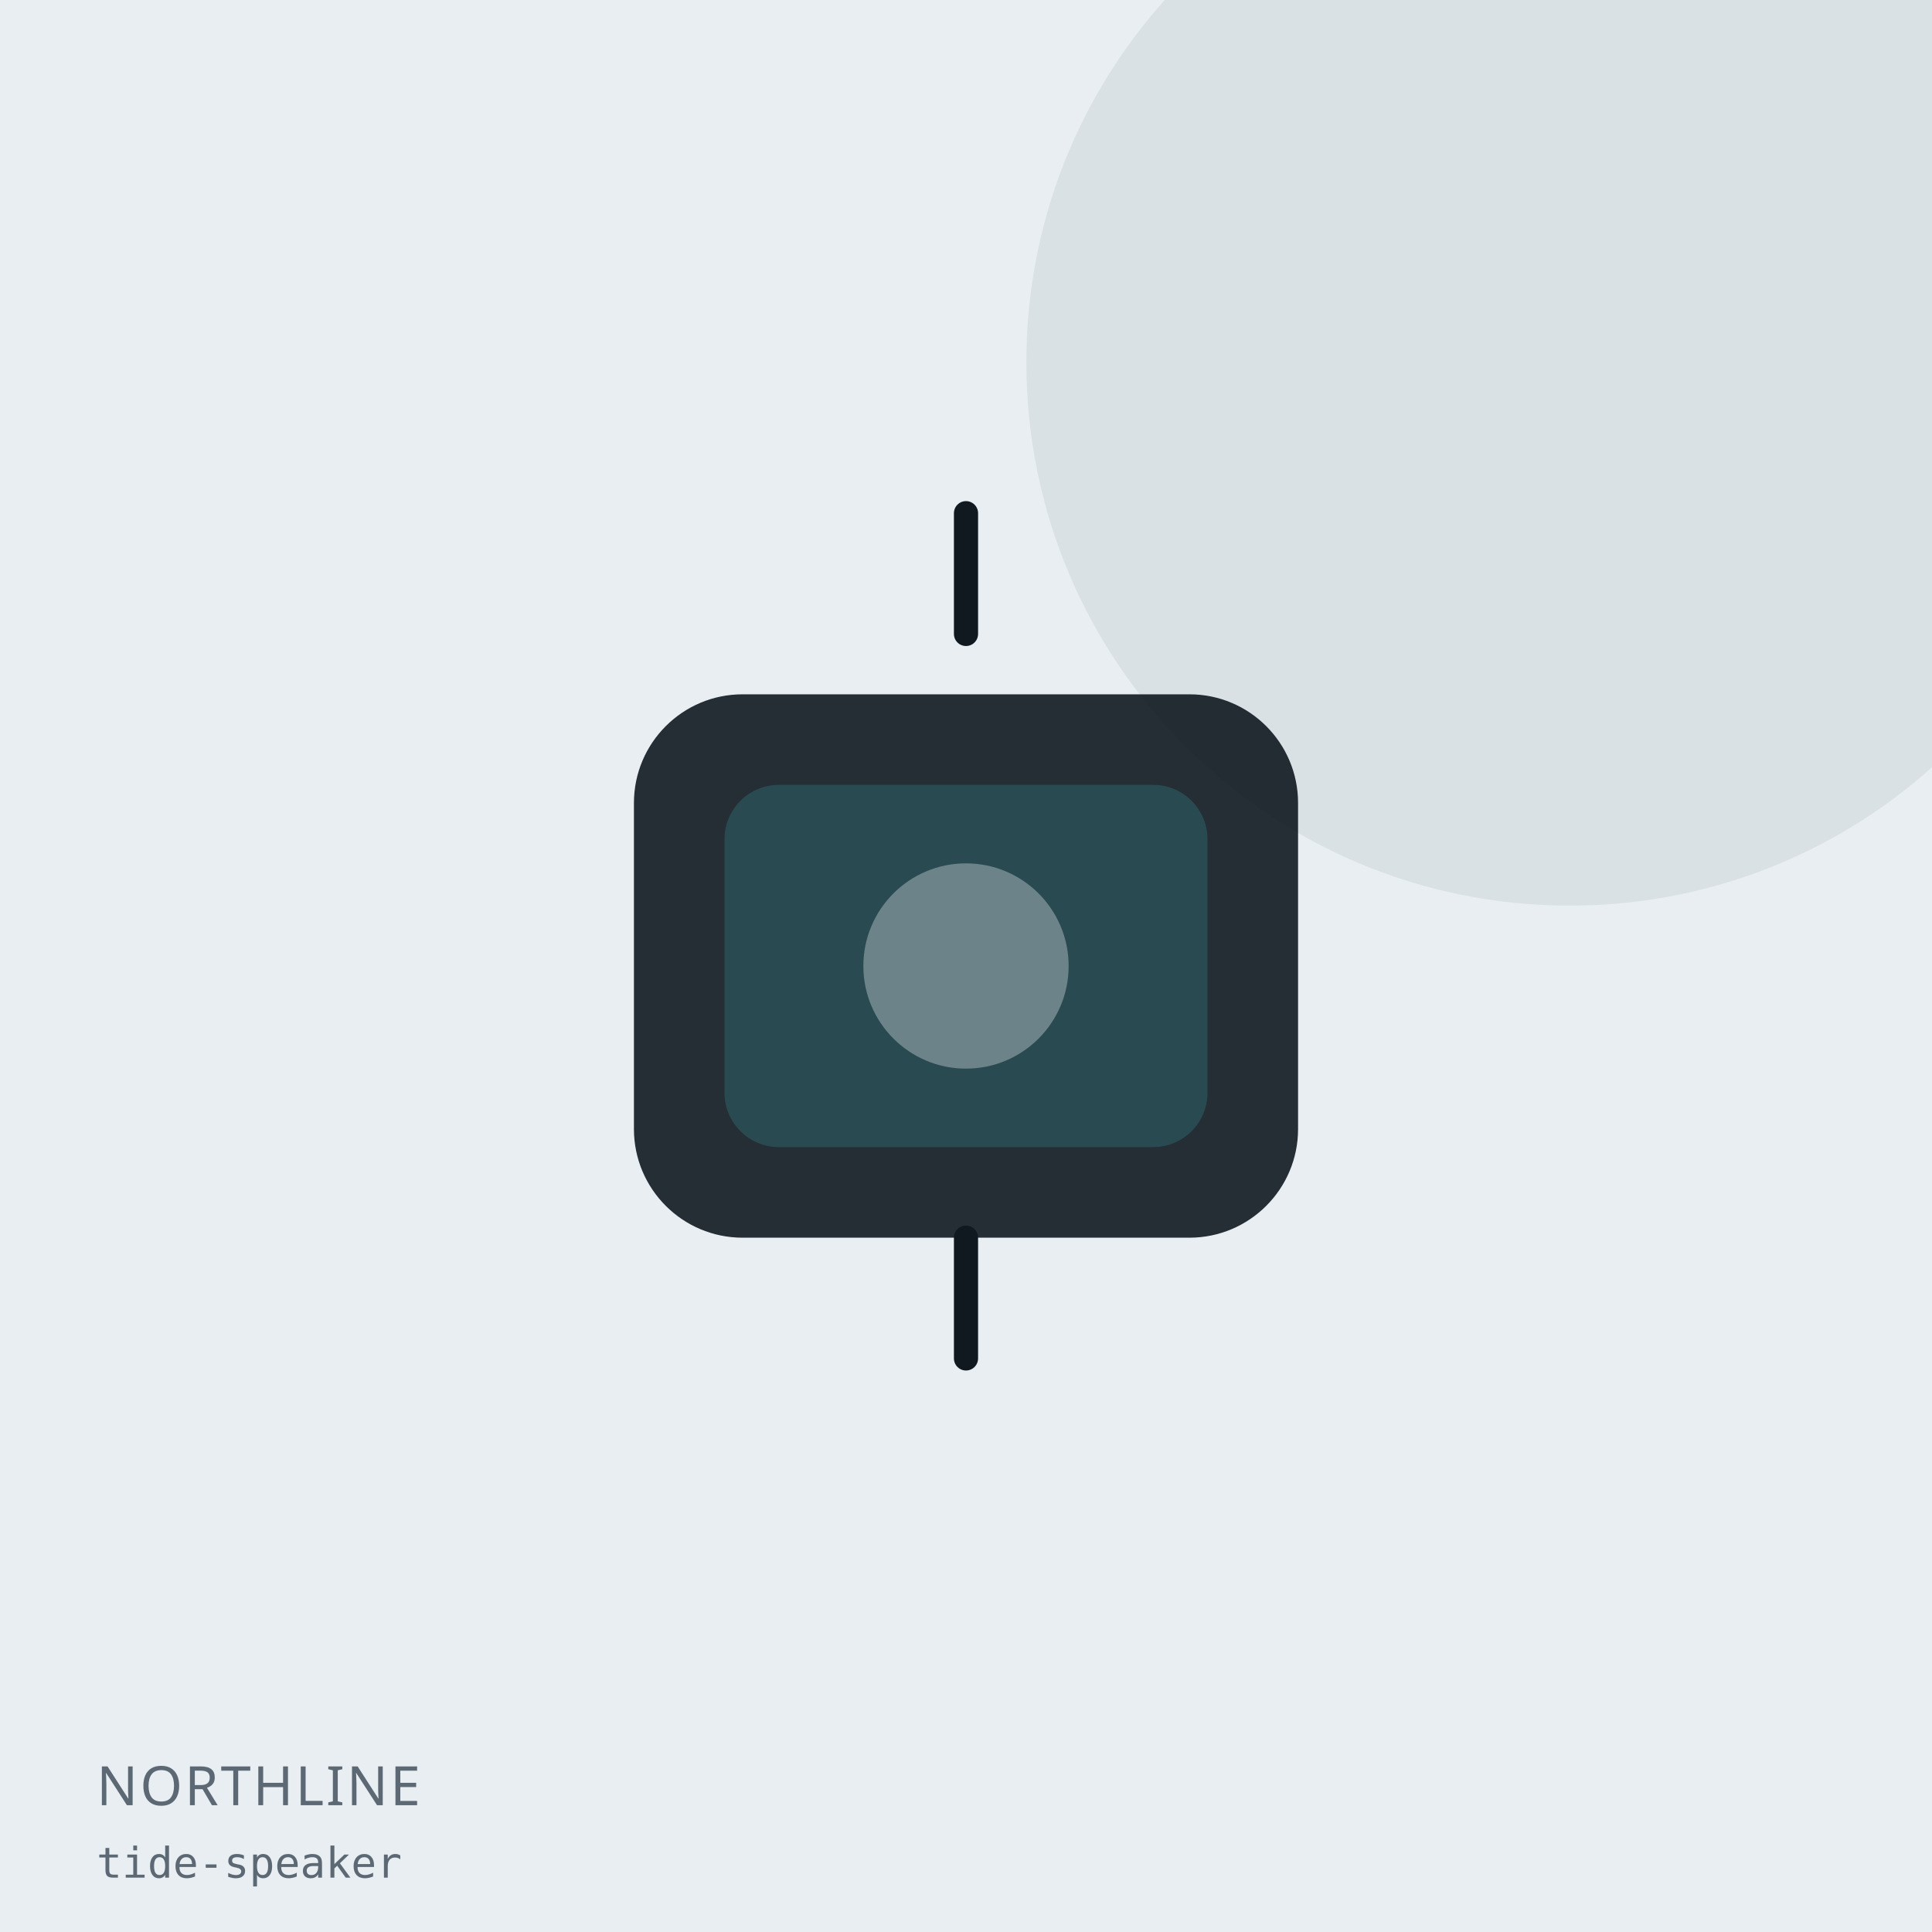
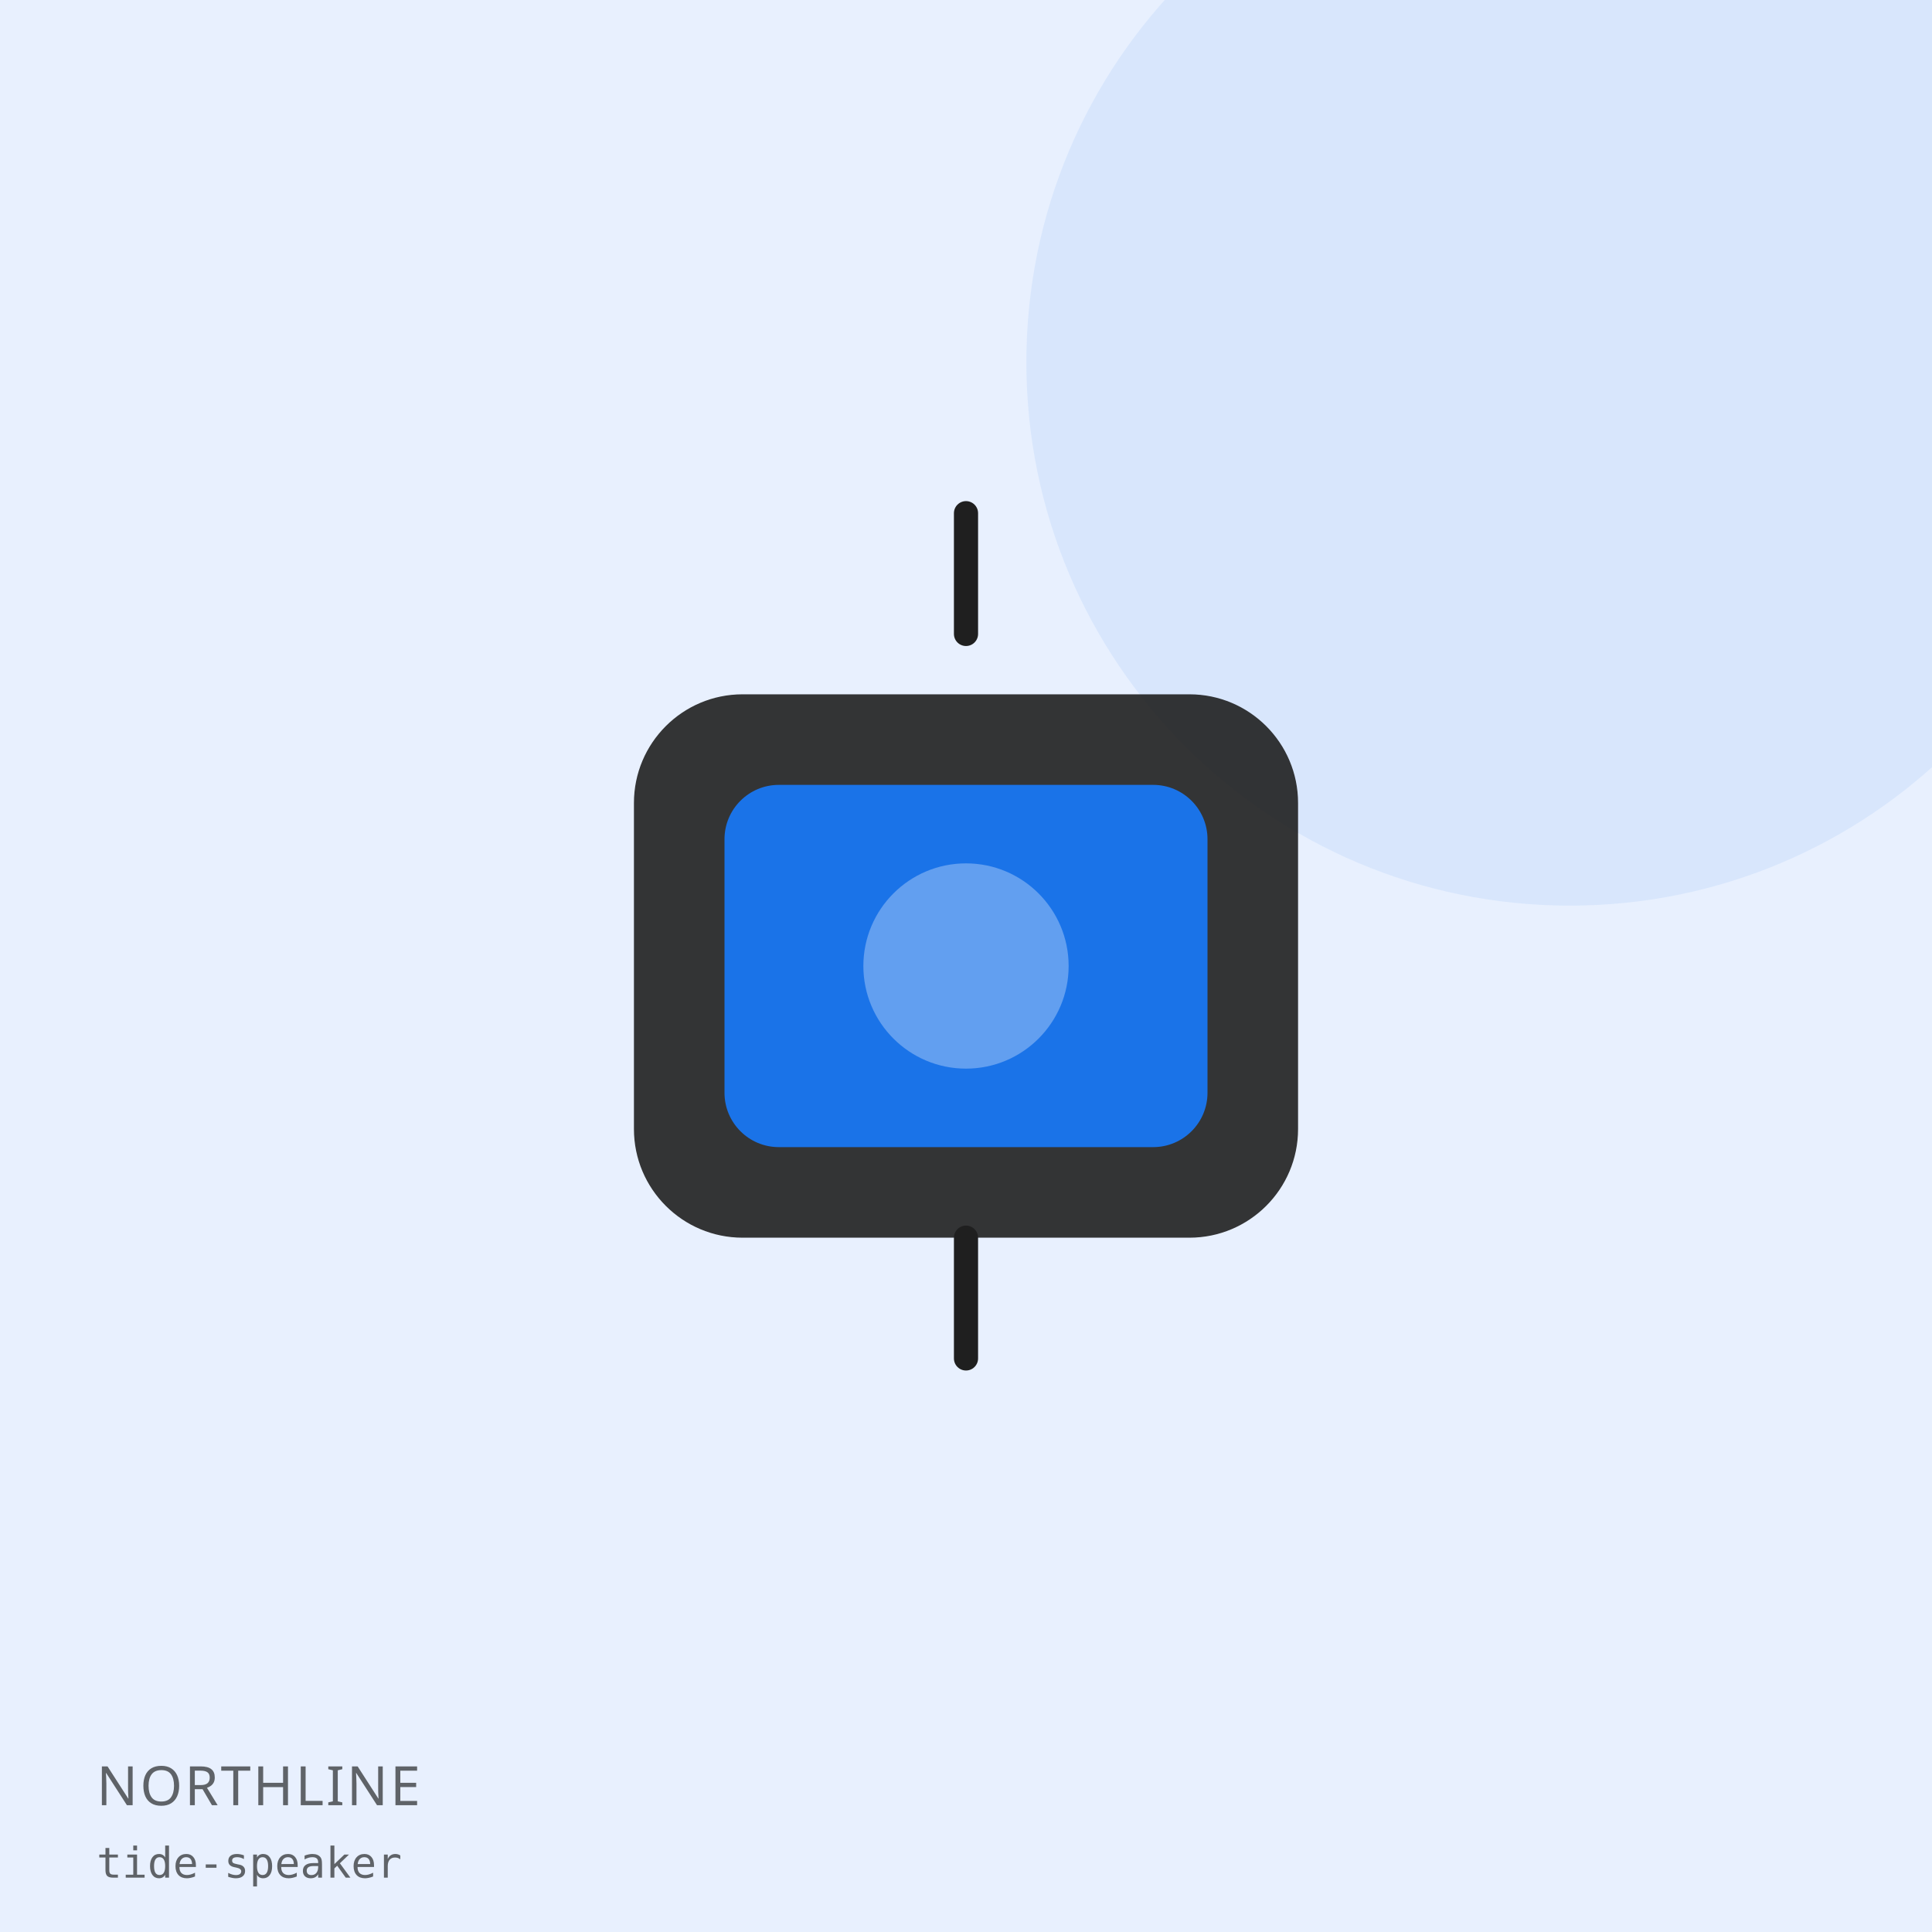
<svg xmlns="http://www.w3.org/2000/svg" viewBox="0 0 640 640" role="img" aria-label="Tide Speaker">
-   <rect width="640" height="640" fill="#E8EEF2" />
-   <circle cx="520" cy="120" r="180" fill="#2A4A52" opacity="0.08" />
-   <rect x="210" y="230" width="220" height="180" rx="36" fill="#101820" opacity="0.9" />
-   <rect x="240" y="260" width="160" height="120" rx="18" fill="#2A4A52" />
-   <path d="M320 170v40M320 410v40" stroke="#101820" stroke-width="8" stroke-linecap="round" />
-   <circle cx="320" cy="320" r="34" fill="#E8EEF2" opacity="0.35" />
-   <text x="32" y="598" font-family="system-ui, sans-serif" font-size="18" fill="#5C6873" letter-spacing="0.04em">NORTHLINE</text>
-   <text x="32" y="622" font-family="ui-monospace, monospace" font-size="14" fill="#5C6873">tide-speaker</text>
+   <rect width="640" height="640" fill="#E8F0FE" />
+   <circle cx="520" cy="120" r="180" fill="#1A73E8" opacity="0.08" />
+   <rect x="210" y="230" width="220" height="180" rx="36" fill="#1F1F1F" opacity="0.9" />
+   <rect x="240" y="260" width="160" height="120" rx="18" fill="#1A73E8" />
+   <path d="M320 170v40M320 410v40" stroke="#1F1F1F" stroke-width="8" stroke-linecap="round" />
+   <circle cx="320" cy="320" r="34" fill="#E8F0FE" opacity="0.35" />
+   <text x="32" y="598" font-family="system-ui, sans-serif" font-size="18" fill="#5F6368" letter-spacing="0.04em">NORTHLINE</text>
+   <text x="32" y="622" font-family="ui-monospace, monospace" font-size="14" fill="#5F6368">tide-speaker</text>
</svg>
